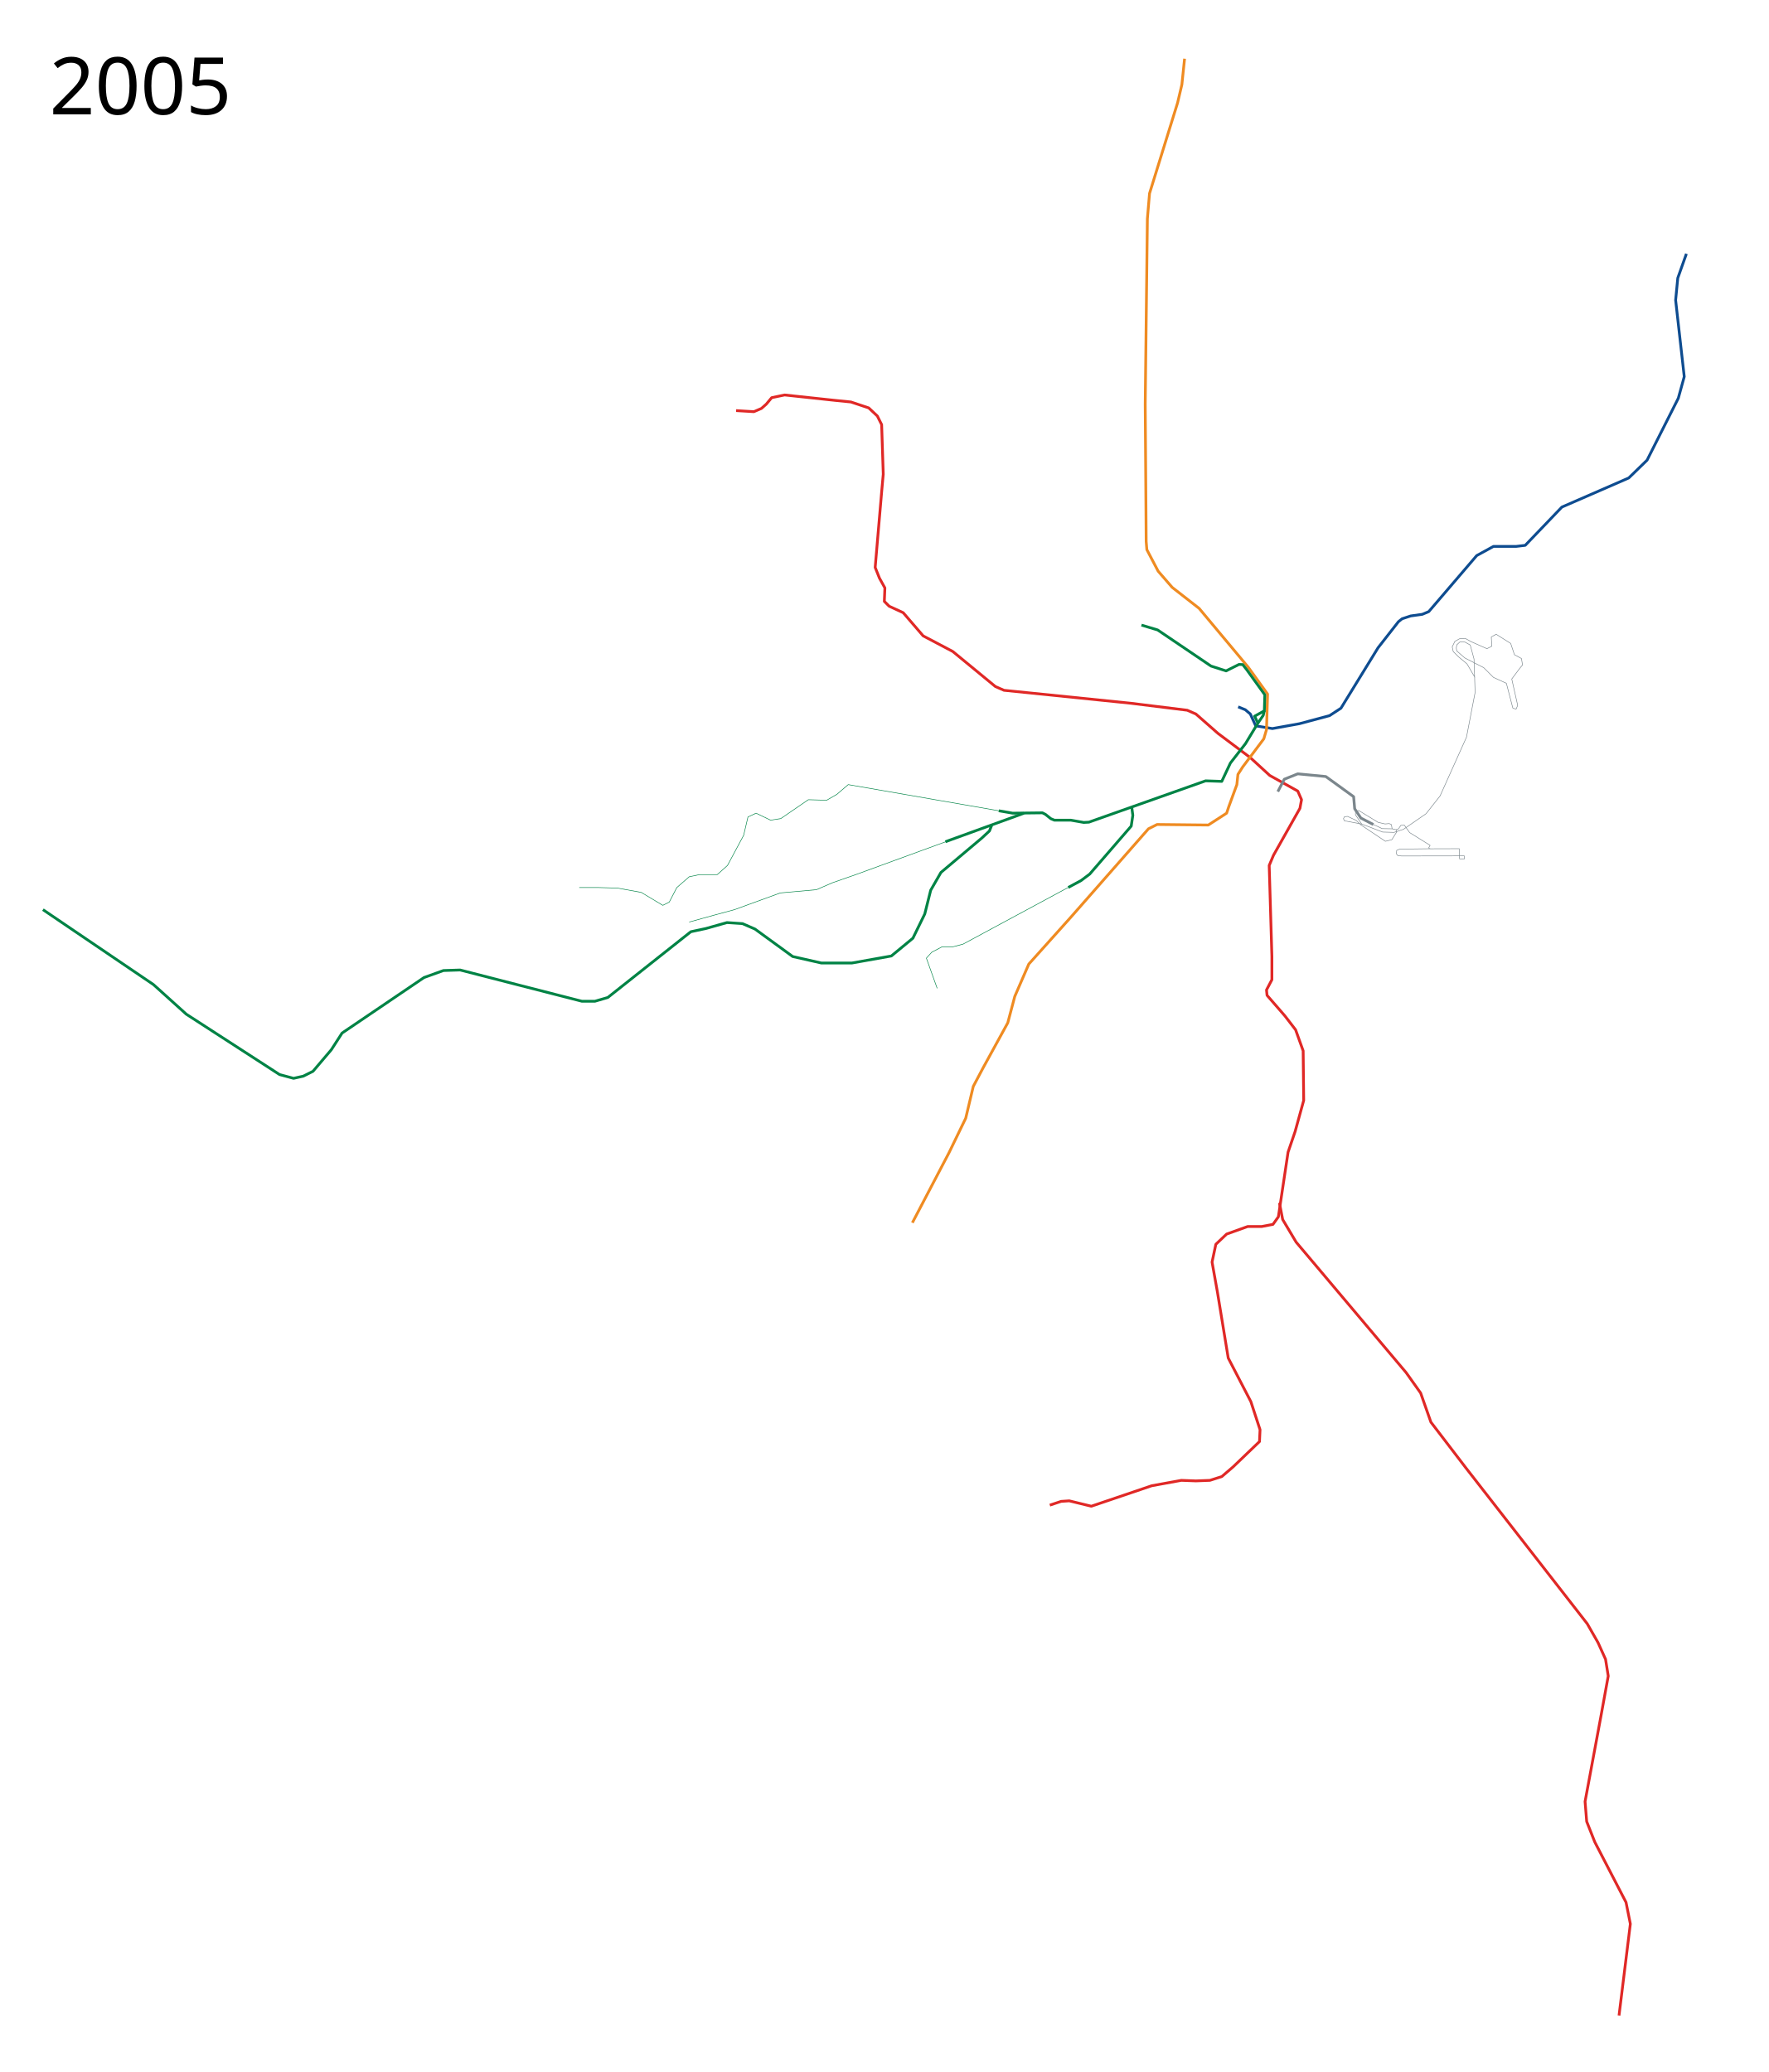
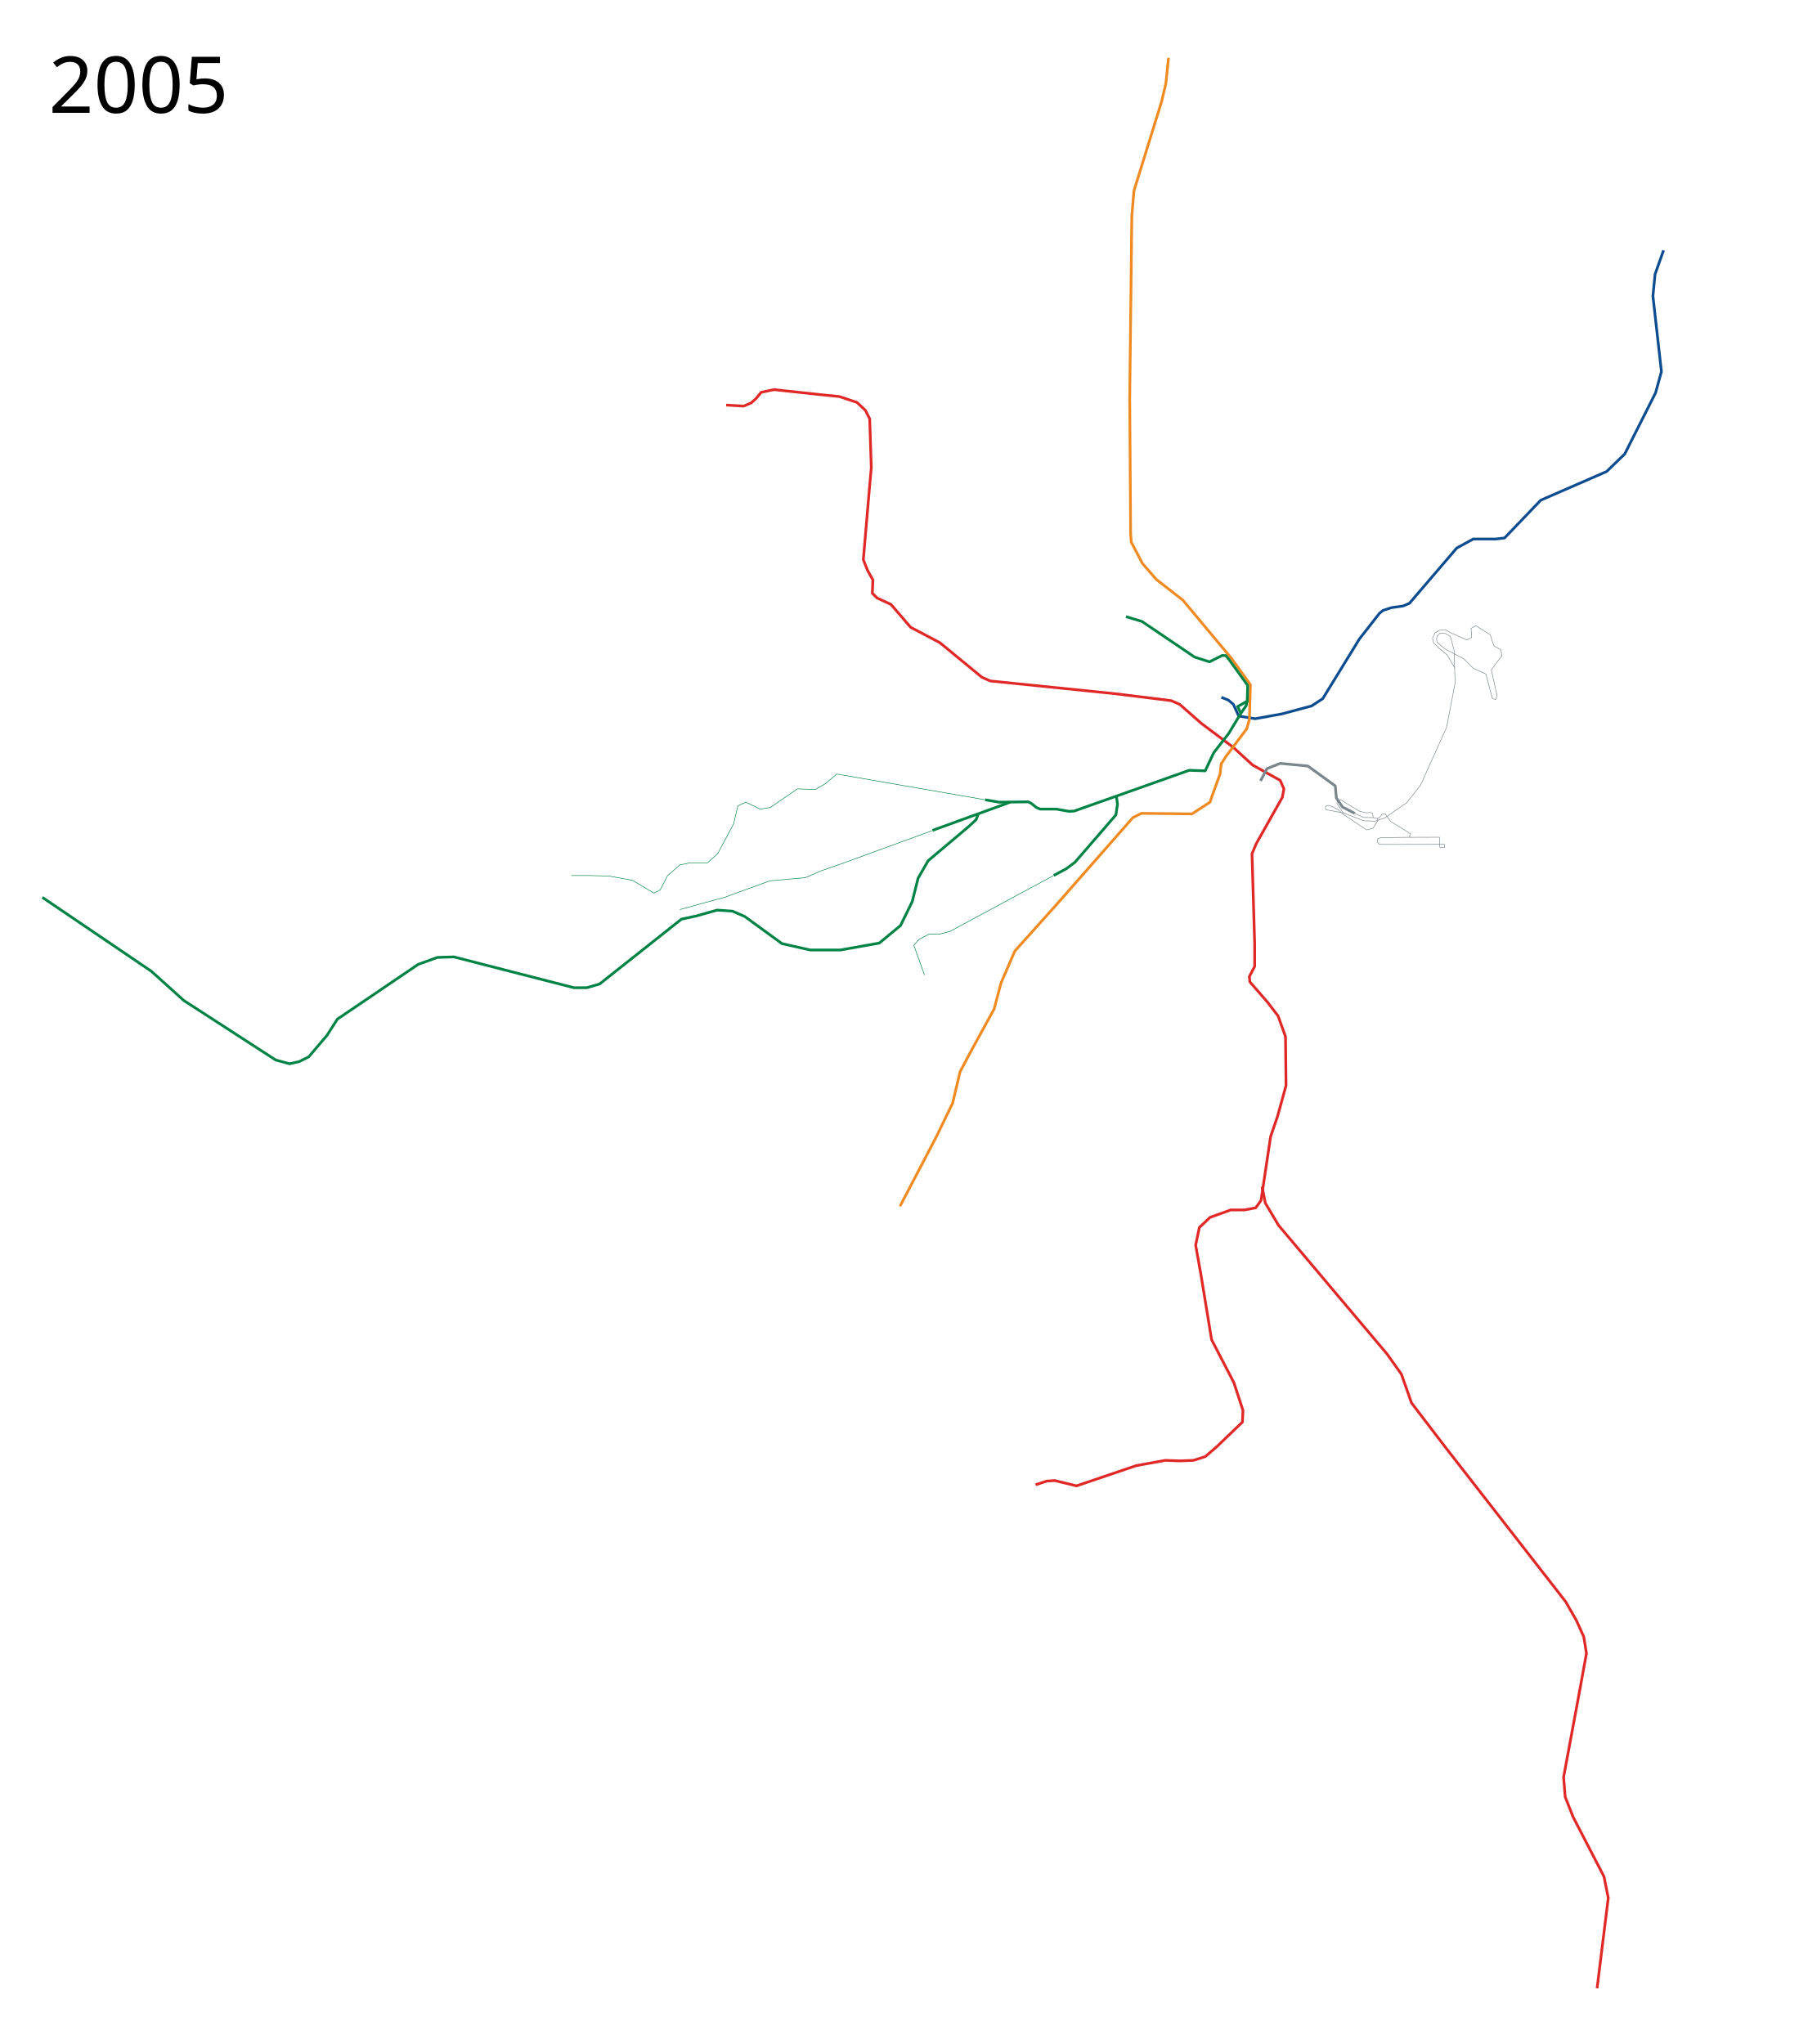
- <svg xmlns="http://www.w3.org/2000/svg" viewBox="-25, -75, 3200, 3750" height="3750" width="3200">
+ <svg xmlns="http://www.w3.org/2000/svg" viewBox="-25, -75, 3300, 3750" height="3750" width="3300">
  <path d="M2215.457 1204.295l12.852 5.186 9.168 7.774 9.754 21.458 30.236 4.877 48.768-8.778 54.62-14.63 20.54-13.413 67.243-109.483 36.789-47.056 6.64-5.347 15.571-5.126 20.98-2.943 11.703-4.877 86.808-101.438 30.236-16.58h40.965l16.581-1.952 66.325-69.25 120.944-52.67 33.162-32.186 56.571-112.167 10.73-39.014-15.606-138.502 3.901-39.99 15.606-43.89" fill="none" stroke="#0e4c90" stroke-width="5" stroke-linejoin="round" />
  <path d="M1306.983 668.127l32.187 1.951 13.655-5.852 8.778-7.803 9.754-11.704 23.409-4.877 90.708 9.754 29.261 2.926 32.187 10.729 15.606 14.63 7.802 15.606 2.927 89.733-2.927 32.187-11.704 136.55 7.803 19.508 9.754 17.556-.976 24.384 8.779 8.778 25.359 11.705 36.088 41.94 53.645 28.286 77.054 63.398 15.605 6.827 229.21 23.41 102.413 12.679 15.606 6.827 39.99 35.113 58.521 43.892 35.113 32.187 50.719 28.285 6.827 15.606-2.926 15.606-47.792 84.856-7.803 18.532 4.877 164.836v41.94l-9.754 18.532.975 9.754 32.187 37.063 19.507 25.36 13.655 38.039.976 89.733-15.606 56.57-12.68 37.064-14.63 97.537-2.926 19.507-9.754 13.655-20.482 3.901h-25.36l-38.039 13.655-19.507 18.532-6.827 32.187 9.753 54.62 19.507 118.994 40.965 79.004 16.582 50.72-.976 21.457-47.792 45.842-20.483 17.557-21.458 6.827-25.36.975-26.334-.975-53.645 9.754-109.24 37.063-39.99-9.753-14.63.975-20.483 6.828" fill="none" stroke="#e02826" stroke-width="5" stroke-linejoin="round" />
  <path d="M2290.147 2101.907l5.852 30.237 24.384 40.965 198.973 236.037 26.335 37.064 18.532 52.67 63.398 82.905 219.456 281.879 19.508 34.138 13.655 30.236 4.877 30.236-13.656 75.103-28.285 152.156 2.926 36.088 14.63 37.064 56.571 109.24 7.803 39.015-20.482 165.811" fill="none" stroke="#e02826" stroke-width="5" stroke-linejoin="round" />
  <path d="M2118.483 31.217l-4.877 46.817-7.803 33.162-50.718 163.861-3.902 45.842-3.901 335.524L2049 905l1.208 14.77 20.482 39.015 25.36 29.26 48.768 38.04 88.758 106.314 35.113 48.768-1.951 64.374-4.877 16.581-38.039 50.719-8.778 13.655-1.95 18.532-14.631 39.99-3.902 11.704-33.162 21.458-92.66-.976-15.605 7.803-140.452 159.96-76.078 84.856-25.36 58.521-12.68 47.793-44.866 81.93-17.556 33.163-13.655 57.546-30.236 62.423-66.325 126.797" fill="none" stroke="#ef8b22" stroke-width="5" stroke-linejoin="round" />
  <path d="M1782.234 1392.359l-272.376-47.331-20.482 17.556-18.532 10.73-33.163-.976-49.743 34.137-18.532 2.926-26.335-12.68-14.63 6.828-7.803 33.163-29.26 54.62-18.532 16.58h-32.187l-18.532 3.902-22.433 19.508-13.655 26.334-11.705 5.852-39.014-23.408-42.916-7.803-34.138-.975h-35.113M1908.005 1531.147l-190.395 102.587-18.532 4.877h-19.507l-18.532 9.754-9.754 10.729 19.508 54.62M1711.675 1439.1l-188.162 68.813-41.94 14.63-29.261 12.68-65.35 5.852-82.905 30.236-36.088 9.754-45.842 12.68" fill="none" stroke="#008345" stroke-width="1" stroke-linejoin="round" />
  <path d="M1769.304 1419.155l-3.901 9.754-13.655 12.68-74.128 62.422-18.532 32.187-10.729 42.916-21.458 43.891-39.014 32.187-71.201 12.68h-55.596l-51.694-11.704-68.275-49.744-22.434-9.753-28.285-1.951-38.039 10.729-27.31 5.852-150.206 118.994-23.408 6.828h-23.409l-114.117-29.261-106.314-27.31-30.237.975-35.113 12.68-148.254 100.462-19.508 30.236-33.162 39.014-17.556 8.779-17.557 3.901-25.36-6.827-168.737-109.24-39.99-36.09-19.507-17.556L52.67 1571.311M1827.72 1396.828l-142.028 51.576M2022.898 1385.993l1.95 14.63-2.925 19.507-75.103 86.807-15.606 11.705-23.21 12.505" fill="none" stroke="#008345" stroke-width="5" stroke-linejoin="round" />
  <text style="-inkscape-font-specification:Sans" y="131.961" x="64.453" font-size="144px" font-weight="400" font-family="Sans">
    <tspan y="131.961" x="64.453">2005</tspan>
  </text>
  <text style="-inkscape-font-specification:Sans" y="3572.961" x="64.453" font-size="144px" font-weight="400" font-family="Sans" />
  <path d="M2040.454 1056.32l29.261 8.78 96.56 65.348 27.31 8.778 23.41-11.704 6.693.268 7.159 9.092 32.844 45.6-.865 28.943-17.546 9.732 5.852 12.68-22.433 37.063-27.31 35.113-15.606 33.163-29.26-.976-211.093 74.782-9.398.516-23.35-4.096h-29.704l-6.498-2.705-9.745-7.805-5.463-2.79-53.932.62-25.112-4.363" fill="none" stroke="#008345" stroke-width="5" stroke-linejoin="round" />
  <path d="M2262.826 1211.425l-2.03 8.249-9.664 14.163" fill="none" stroke="#008345" stroke-width="5" stroke-linejoin="round" />
  <path d="M2438.991 1416.382l-11.319-16.734.196-5.755 5.657-2.048 35.113 21.458 12.68 2.926 7.385-.672 4.045 1.8 1.249 7.65M2501.307 1426.662l4.192-1.55 4.405-6.366 6.343-.249 9.45 13.338 37.128 23.088-2.452 4.273 1.48 1.98 53.744-.182.487 18.47 8.891-.114-.224-5.334-113.467.196-6.93-.706-2.554-3.145.488-6.34 5.197-2.22 56.432-.757" fill="none" stroke="#7b868c" stroke-width="1" stroke-linejoin="round" />
  <path d="M2287.22 1357.707l11.705-22.433 24.384-9.753 50.718 4.876 50.368 36.498 1.892 21.848 11.139 16.757 22.667 11.763" fill="none" stroke="#7b868c" stroke-width="5" stroke-linejoin="round" />
  <path d="M2643.863 1151.072l-14.291-24.525-15.255-12.724-9.677-9.545-1.863-8.482 4.745-9.93 8.307-4.733 10.46-.811 10.527 5.906 28.757 12.764 8.899-4.434-1.009-16.78 8.778-4.876 26.335 16.581 6.828 20.483 12.68 6.827 1.95 11.705-4.877 5.852-14.63 19.507 10.729 47.793-2.926 6.827-5.852-1.95-11.705-44.867-23.408-10.729-17.557-17.556-34.137-17.557-14.63-12.68-.9-5.413.976-5.722 5.589-5.172 9.145.241 9.573 5.337 6.828 25.36 1.95 60.472-15.605 80.955-47.793 106.314-25.36 32.187-40.965 28.286-17.13 5.492-20.524-.62-37.834-14.473-31.278-5.809-1.726-3.923 1.828-3.495 5.732-.603 15.89 7.53 7.598 7.478 44.808 30.034 11.606-2.827 9.074-14.357-1.216-3.748-7.31-1.655-17.977-.328-15.927-7.416" fill="none" stroke="#7b868c" stroke-width="1" stroke-linejoin="round" />
</svg>
